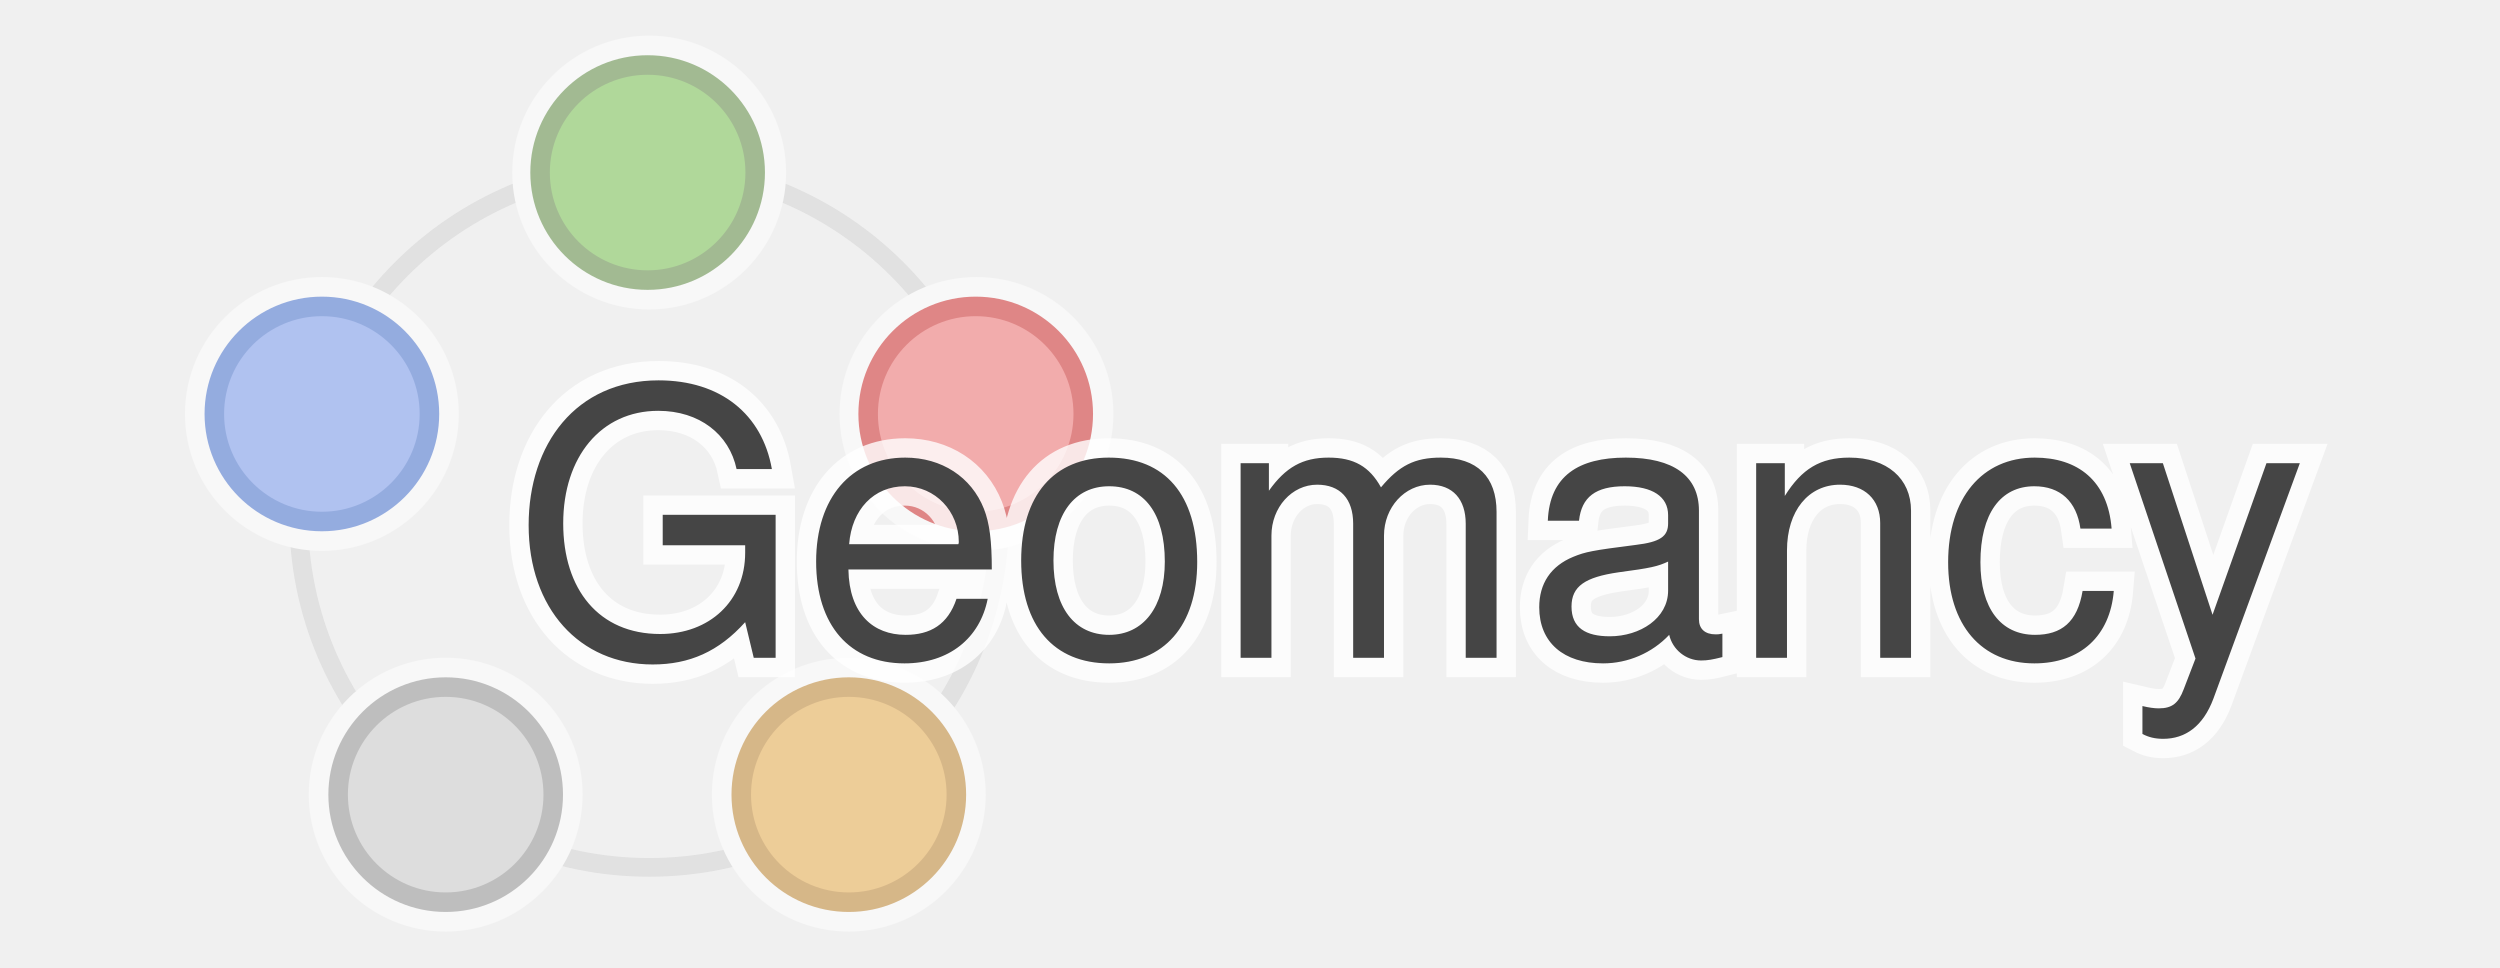
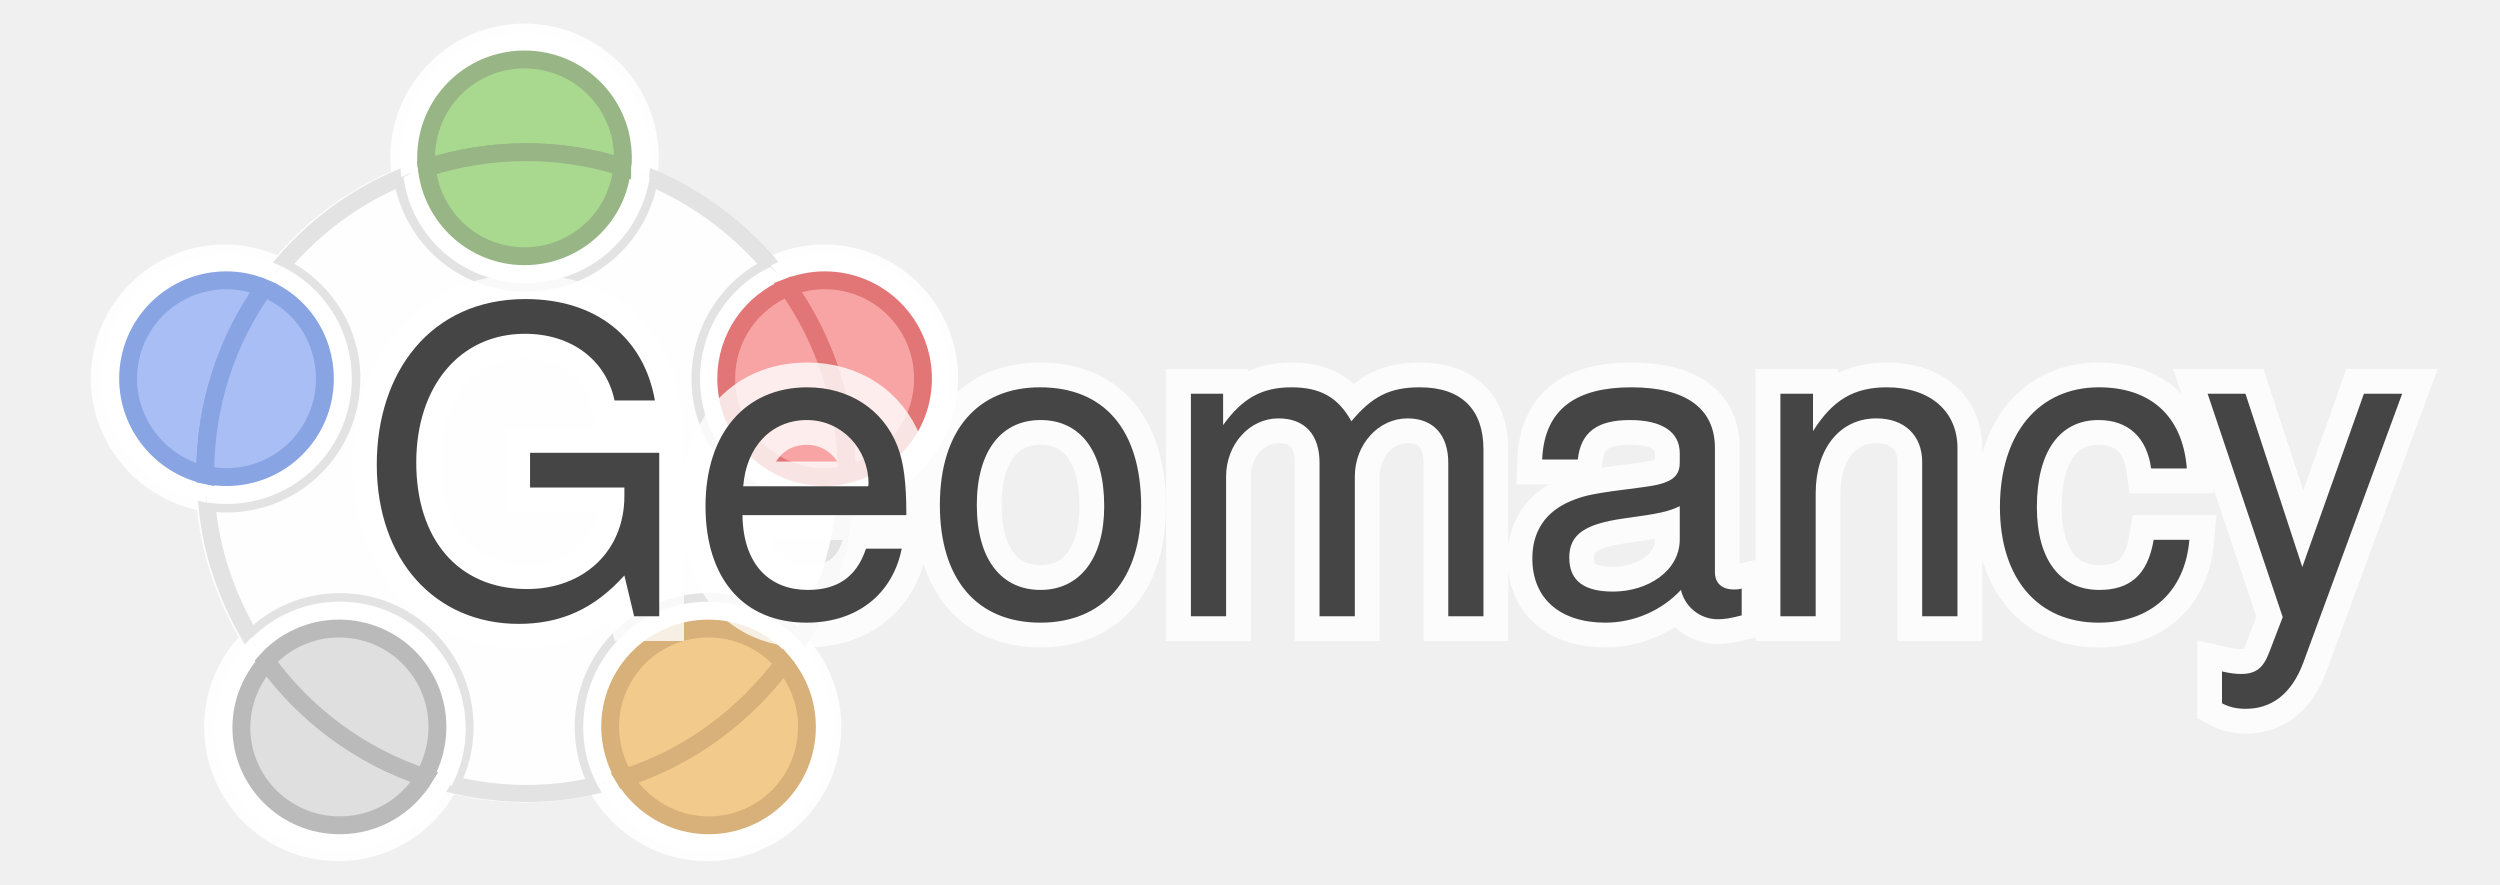
- <svg xmlns="http://www.w3.org/2000/svg" version="1.1" id="Layer_1" x="0px" y="0px" viewBox="0 0 323.1 125" style="enable-background:new 0 0 323.1 125;" xml:space="preserve">
+ <svg xmlns="http://www.w3.org/2000/svg" version="1.1" id="Layer_1" x="0px" y="0px" viewBox="0 0 353.2 125" style="enable-background:new 0 0 353.2 125;" xml:space="preserve">
  <style type="text/css">
- 	.st0{opacity:0.5;}
- 	.st1{fill:none;stroke:#D1D1D1;stroke-width:2.414;stroke-miterlimit:10;}
- 	.st2{fill:#FFFFFF;}
- 	.st3{fill:#70BF44;stroke:#538434;stroke-width:2.524;stroke-miterlimit:10;}
- 	.st4{fill:#F46767;stroke:#CE1B1B;stroke-width:2.524;stroke-miterlimit:10;}
- 	.st5{fill:#6F93EF;stroke:#3867CE;stroke-width:2.524;stroke-miterlimit:10;}
- 	.st6{fill:#EAA93F;stroke:#BC7D20;stroke-width:2.524;stroke-miterlimit:10;}
- 	.st7{fill:#C9C9C9;stroke:#8C8C8C;stroke-width:2.524;stroke-miterlimit:10;}
- 	.st8{opacity:0.8;fill:none;stroke:#FFFFFF;stroke-width:5;stroke-miterlimit:10;enable-background:new    ;}
- 	.st9{font-family:'HelveticaNeue';}
- 	.st10{font-size:48px;}
- 	.st11{fill:#454545;}
+ 	.st0{opacity:0.9;fill:#FFFFFF;stroke:#FFFFFF;stroke-width:2.524;stroke-miterlimit:10;}
+ 	.st1{opacity:0.6;}
+ 	.st2{fill:none;stroke:#D1D1D1;stroke-width:2.414;stroke-miterlimit:10;}
+ 	.st3{fill:#FFFFFF;}
+ 	.st4{fill:#70BF44;stroke:#538434;stroke-width:2.524;stroke-miterlimit:10;}
+ 	.st5{fill:#F46767;stroke:#CE1B1B;stroke-width:2.524;stroke-miterlimit:10;}
+ 	.st6{fill:#6F93EF;stroke:#3867CE;stroke-width:2.524;stroke-miterlimit:10;}
+ 	.st7{fill:#EAA93F;stroke:#BC7D20;stroke-width:2.524;stroke-miterlimit:10;}
+ 	.st8{fill:#C9C9C9;stroke:#8C8C8C;stroke-width:2.524;stroke-miterlimit:10;}
+ 	.st9{opacity:0.8;fill:none;stroke:#FFFFFF;stroke-width:7;stroke-miterlimit:10;enable-background:new    ;}
+ 	.st10{font-family:'HelveticaNeue';}
+ 	.st11{font-size:60px;}
+ 	.st12{fill:#454545;}
</style>
-   <g class="st0">
-     <circle class="st1" cx="83.9" cy="66.8" r="45.3" />
-     <circle class="st2" cx="83.9" cy="22.3" r="17.7" />
-     <circle class="st3" cx="83.7" cy="22.3" r="13.9" />
-     <circle class="st2" cx="126.2" cy="53.5" r="17.7" />
-     <circle class="st4" cx="126.1" cy="53.5" r="13.9" />
-     <circle class="st2" cx="41.6" cy="53.5" r="17.7" />
-     <circle class="st5" cx="41.6" cy="53.5" r="13.9" />
-     <circle class="st2" cx="109.7" cy="102.7" r="17.7" />
-     <circle class="st6" cx="109.7" cy="102.7" r="13.9" />
-     <circle class="st2" cx="57.6" cy="102.7" r="17.7" />
-     <circle class="st7" cx="57.6" cy="102.7" r="13.9" />
+   <path class="st0" d="M134.1,53.5c0-9.8-7.9-17.7-17.7-17.7c-2.8,0-5.4,0.7-7.7,1.8c-4.6-5.4-10.5-9.8-17.1-12.6  c0.1-0.9,0.2-1.8,0.2-2.7c0-9.8-7.9-17.7-17.7-17.7s-17.7,7.9-17.7,17.7c0,0.9,0.1,1.8,0.2,2.7c-6.7,2.8-12.5,7.1-17.1,12.6  c-2.3-1.1-4.9-1.8-7.7-1.8c-9.8,0-17.7,7.9-17.7,17.7c0,8.8,6.5,16.1,14.9,17.5c0.6,7,2.9,13.5,6.3,19.2c-3.2,3.2-5.2,7.6-5.2,12.5  c0,9.8,7.9,17.7,17.7,17.7c6.8,0,12.8-3.9,15.7-9.6c3.4,0.8,6.9,1.3,10.6,1.3c3.5,0,6.9-0.4,10.1-1.2c3,5.6,8.9,9.5,15.7,9.5  c9.8,0,17.7-7.9,17.7-17.7c0-4.7-1.9-9-4.9-12.2c3.6-5.8,5.8-12.4,6.5-19.5C127.6,69.6,134.1,62.3,134.1,53.5z" />
+   <g class="st1">
+     <path class="st2" d="M116.6,71.2c-9.8,0-17.7-7.9-17.7-17.7c0-7,4.1-13.1,10-15.9c-4.6-5.4-10.5-9.8-17.1-12.6   c-1.3,8.5-8.6,15-17.5,15s-16.2-6.5-17.5-15c-6.7,2.8-12.5,7.1-17.1,12.6c5.9,2.9,10,8.9,10,15.9c0,9.8-7.9,17.7-17.7,17.7   c-1,0-1.9-0.1-2.8-0.2c0.6,7,2.9,13.5,6.3,19.2C38.7,87,43.1,85,48,85c9.8,0,17.7,7.9,17.7,17.7c0,2.9-0.7,5.7-2,8.1   c3.4,0.8,6.9,1.3,10.6,1.3c3.5,0,6.9-0.4,10.1-1.2c-1.3-2.5-2-5.3-2-8.2c0-9.8,7.9-17.7,17.7-17.7c5,0,9.6,2.1,12.8,5.5   c3.6-5.8,5.8-12.4,6.5-19.5C118.5,71.1,117.5,71.2,116.6,71.2z" />
+     <path class="st3" d="M60.2,22.3c0-7.7,6.2-13.9,13.9-13.9S88,14.6,88,22.3c0,0.4,0,0.9-0.1,1.3c1.3,0.4,2.6,0.9,3.8,1.4   c0.1-0.9,0.2-1.8,0.2-2.7c0-9.8-7.9-17.7-17.7-17.7s-17.7,7.9-17.7,17.7c0,0.9,0.1,1.8,0.2,2.7c1.1-0.5,2.3-0.9,3.4-1.3   C60.2,23.3,60.2,22.8,60.2,22.3z" />
+     <path class="st3" d="M74.3,40c8.9,0,16.2-6.5,17.5-15c-1.3-0.5-2.5-1-3.8-1.4c-0.7,7.1-6.6,12.6-13.8,12.6   c-7.2,0-13.1-5.5-13.8-12.5c-1.2,0.4-2.3,0.8-3.4,1.3C58.1,33.5,65.4,40,74.3,40z" />
+     <path class="st4" d="M74.1,8.4c-7.7,0-13.9,6.2-13.9,13.9c0,0.5,0,1,0.1,1.4c4.4-1.4,9.1-2.2,14-2.2c4.8,0,9.3,0.7,13.6,2.1   c0-0.4,0.1-0.9,0.1-1.3C88,14.6,81.8,8.4,74.1,8.4z" />
+     <path class="st4" d="M60.3,23.7c0.7,7,6.6,12.5,13.8,12.5c7.2,0,13.2-5.5,13.8-12.6c-4.3-1.4-8.9-2.1-13.6-2.1   C69.4,21.5,64.7,22.3,60.3,23.7z" />
+     <path class="st3" d="M116.5,39.6c7.7,0,13.9,6.2,13.9,13.9c0,6.6-4.6,12.1-10.8,13.5c0,1.3-0.1,2.6-0.2,3.9   c8.4-1.3,14.9-8.6,14.9-17.5c0-9.8-7.9-17.7-17.7-17.7c-2.8,0-5.4,0.7-7.7,1.8c0.8,1,1.6,2,2.4,3C112.9,40,114.6,39.6,116.5,39.6z" />
+     <path class="st3" d="M98.9,53.5c0,9.8,7.9,17.7,17.7,17.7c1,0,1.9-0.1,2.8-0.2c0.1-1.3,0.2-2.6,0.2-3.9c-1,0.2-2,0.4-3.1,0.4   c-7.7,0-13.9-6.2-13.9-13.9c0-5.8,3.6-10.8,8.7-12.9c-0.7-1-1.5-2.1-2.4-3C103,40.4,98.9,46.5,98.9,53.5z" />
+     <path class="st5" d="M130.4,53.5c0-7.7-6.2-13.9-13.9-13.9c-1.9,0-3.6,0.4-5.2,1c5.2,7.4,8.3,16.4,8.3,26.2c0,0.1,0,0.2,0,0.2   C125.8,65.6,130.4,60.1,130.4,53.5z" />
+     <path class="st5" d="M111.3,40.6c-5.1,2.1-8.7,7-8.7,12.9c0,7.7,6.2,13.9,13.9,13.9c1.1,0,2.1-0.1,3.1-0.4c0-0.1,0-0.2,0-0.2   C119.6,57,116.5,48,111.3,40.6z" />
+     <path class="st3" d="M18.1,53.5c0-7.7,6.2-13.9,13.9-13.9c1.9,0,3.7,0.4,5.3,1.1c0.8-1.1,1.5-2.1,2.4-3.1c-2.3-1.1-4.9-1.8-7.7-1.8   c-9.8,0-17.7,7.9-17.7,17.7c0,8.8,6.5,16.1,14.9,17.5c-0.1-1.3-0.2-2.6-0.2-3.9C22.8,65.7,18.1,60.1,18.1,53.5z" />
+     <path class="st3" d="M49.7,53.5c0-7-4.1-13.1-10-15.9c-0.8,1-1.6,2-2.4,3.1c5,2.1,8.6,7,8.6,12.8c0,7.7-6.2,13.9-13.9,13.9   c-1,0-2-0.1-3-0.3c0,1.3,0.1,2.6,0.2,3.9c0.9,0.1,1.8,0.2,2.8,0.2C41.8,71.2,49.7,63.3,49.7,53.5z" />
+     <path class="st6" d="M18.1,53.5c0,6.6,4.7,12.2,10.9,13.6c0-0.1,0-0.2,0-0.3c0-9.7,3.1-18.8,8.3-26.1c-1.6-0.7-3.4-1.1-5.3-1.1   C24.3,39.6,18.1,45.8,18.1,53.5z" />
+     <path class="st6" d="M29,67.1c1,0.2,2,0.3,3,0.3c7.7,0,13.9-6.2,13.9-13.9c0-5.8-3.5-10.8-8.6-12.8C32.1,48,29,57.1,29,66.8   C29,66.9,29,67,29,67.1z" />
+     <path class="st3" d="M114,102.7c0,7.7-6.2,13.9-13.9,13.9c-5,0-9.4-2.7-11.9-6.7c-1.2,0.4-2.5,0.7-3.8,1c3,5.6,8.9,9.5,15.7,9.5   c9.8,0,17.7-7.9,17.7-17.7c0-4.7-1.9-9-4.9-12.2c-0.7,1.1-1.4,2.2-2.2,3.2C112.8,96.2,114,99.3,114,102.7z" />
+     <path class="st3" d="M100.1,85c-9.8,0-17.7,7.9-17.7,17.7c0,3,0.7,5.8,2,8.2c1.3-0.3,2.5-0.6,3.8-1c-1.3-2.1-2-4.6-2-7.2   c0-7.7,6.2-13.9,13.9-13.9c4.3,0,8.1,1.9,10.6,4.9c0.8-1,1.5-2.1,2.2-3.2C109.7,87.1,105.1,85,100.1,85z" />
+     <path class="st7" d="M100.1,116.6c7.7,0,13.9-6.2,13.9-13.9c0-3.4-1.2-6.5-3.3-9c-5.6,7.5-13.4,13.2-22.5,16.2   C90.7,113.9,95.1,116.6,100.1,116.6z" />
+     <path class="st7" d="M110.7,93.7c-2.5-3-6.4-4.9-10.6-4.9c-7.7,0-13.9,6.2-13.9,13.9c0,2.6,0.8,5.1,2,7.2   C97.3,107,105.1,101.2,110.7,93.7z" />
+     <path class="st3" d="M48,116.6c-7.7,0-13.9-6.2-13.9-13.9c0-3.6,1.4-6.8,3.6-9.3c-0.8-1.1-1.5-2.1-2.2-3.3   c-3.2,3.2-5.2,7.6-5.2,12.5c0,9.8,7.9,17.7,17.7,17.7c6.8,0,12.8-3.9,15.7-9.6c-1.3-0.3-2.5-0.7-3.8-1.1   C57.5,113.9,53.1,116.6,48,116.6z" />
+     <path class="st3" d="M48,85c-4.9,0-9.3,2-12.5,5.2c0.7,1.1,1.4,2.2,2.2,3.3c2.5-2.8,6.2-4.6,10.3-4.6c7.7,0,13.9,6.2,13.9,13.9   c0,2.6-0.7,5-1.9,7.1c1.2,0.4,2.5,0.8,3.8,1.1c1.3-2.4,2-5.2,2-8.1C65.7,92.9,57.8,85,48,85z" />
+     <path class="st8" d="M48,116.6c5.1,0,9.5-2.7,12-6.8c-9-3-16.8-8.8-22.3-16.3c-2.2,2.5-3.6,5.7-3.6,9.3   C34.1,110.4,40.3,116.6,48,116.6z" />
+     <path class="st8" d="M59.9,109.8c1.2-2.1,1.9-4.5,1.9-7.1c0-7.7-6.2-13.9-13.9-13.9c-4.1,0-7.8,1.8-10.3,4.6   C43.1,101,50.9,106.8,59.9,109.8z" />
  </g>
-   <text transform="matrix(1 0 0 1 66.2113 85.0166)" class="st8 st9 st10">Geomancy</text>
-   <text transform="matrix(1 0 0 1 66.2115 85.0165)" class="st11 st9 st10">Geomancy</text>
+   <text transform="matrix(1 0 0 1 50.5893 87.0631)" class="st9 st10 st11">Geomancy</text>
+   <text transform="matrix(1 0 0 1 50.5895 87.063)" class="st12 st10 st11">Geomancy</text>
</svg>
